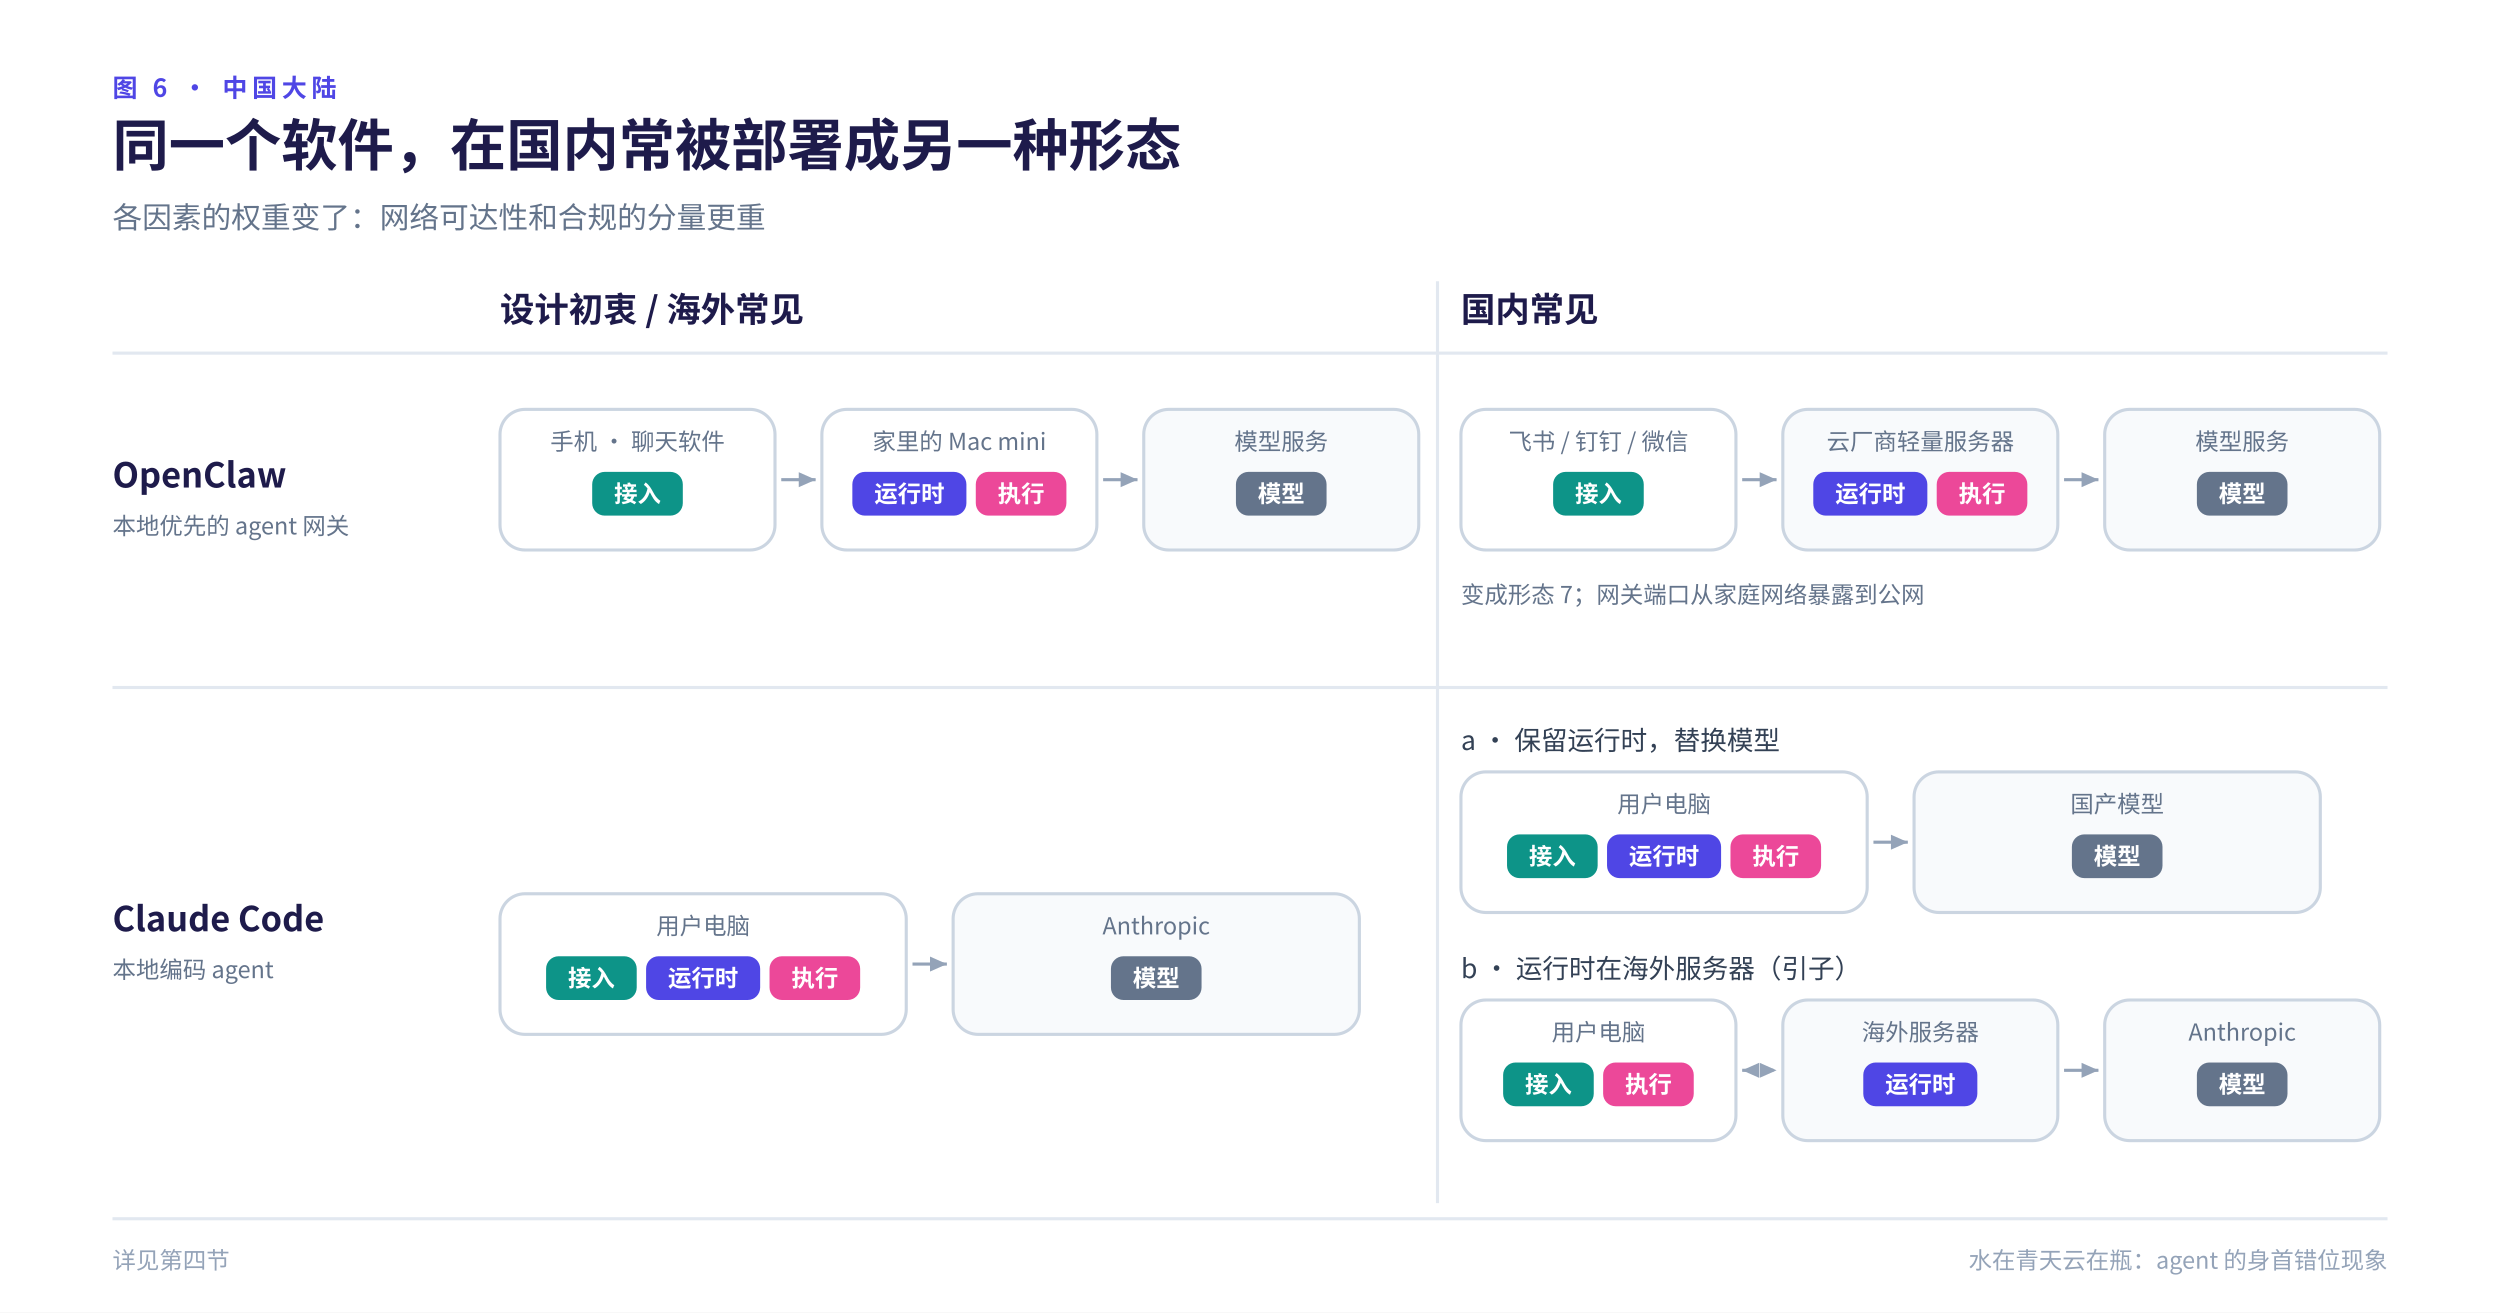
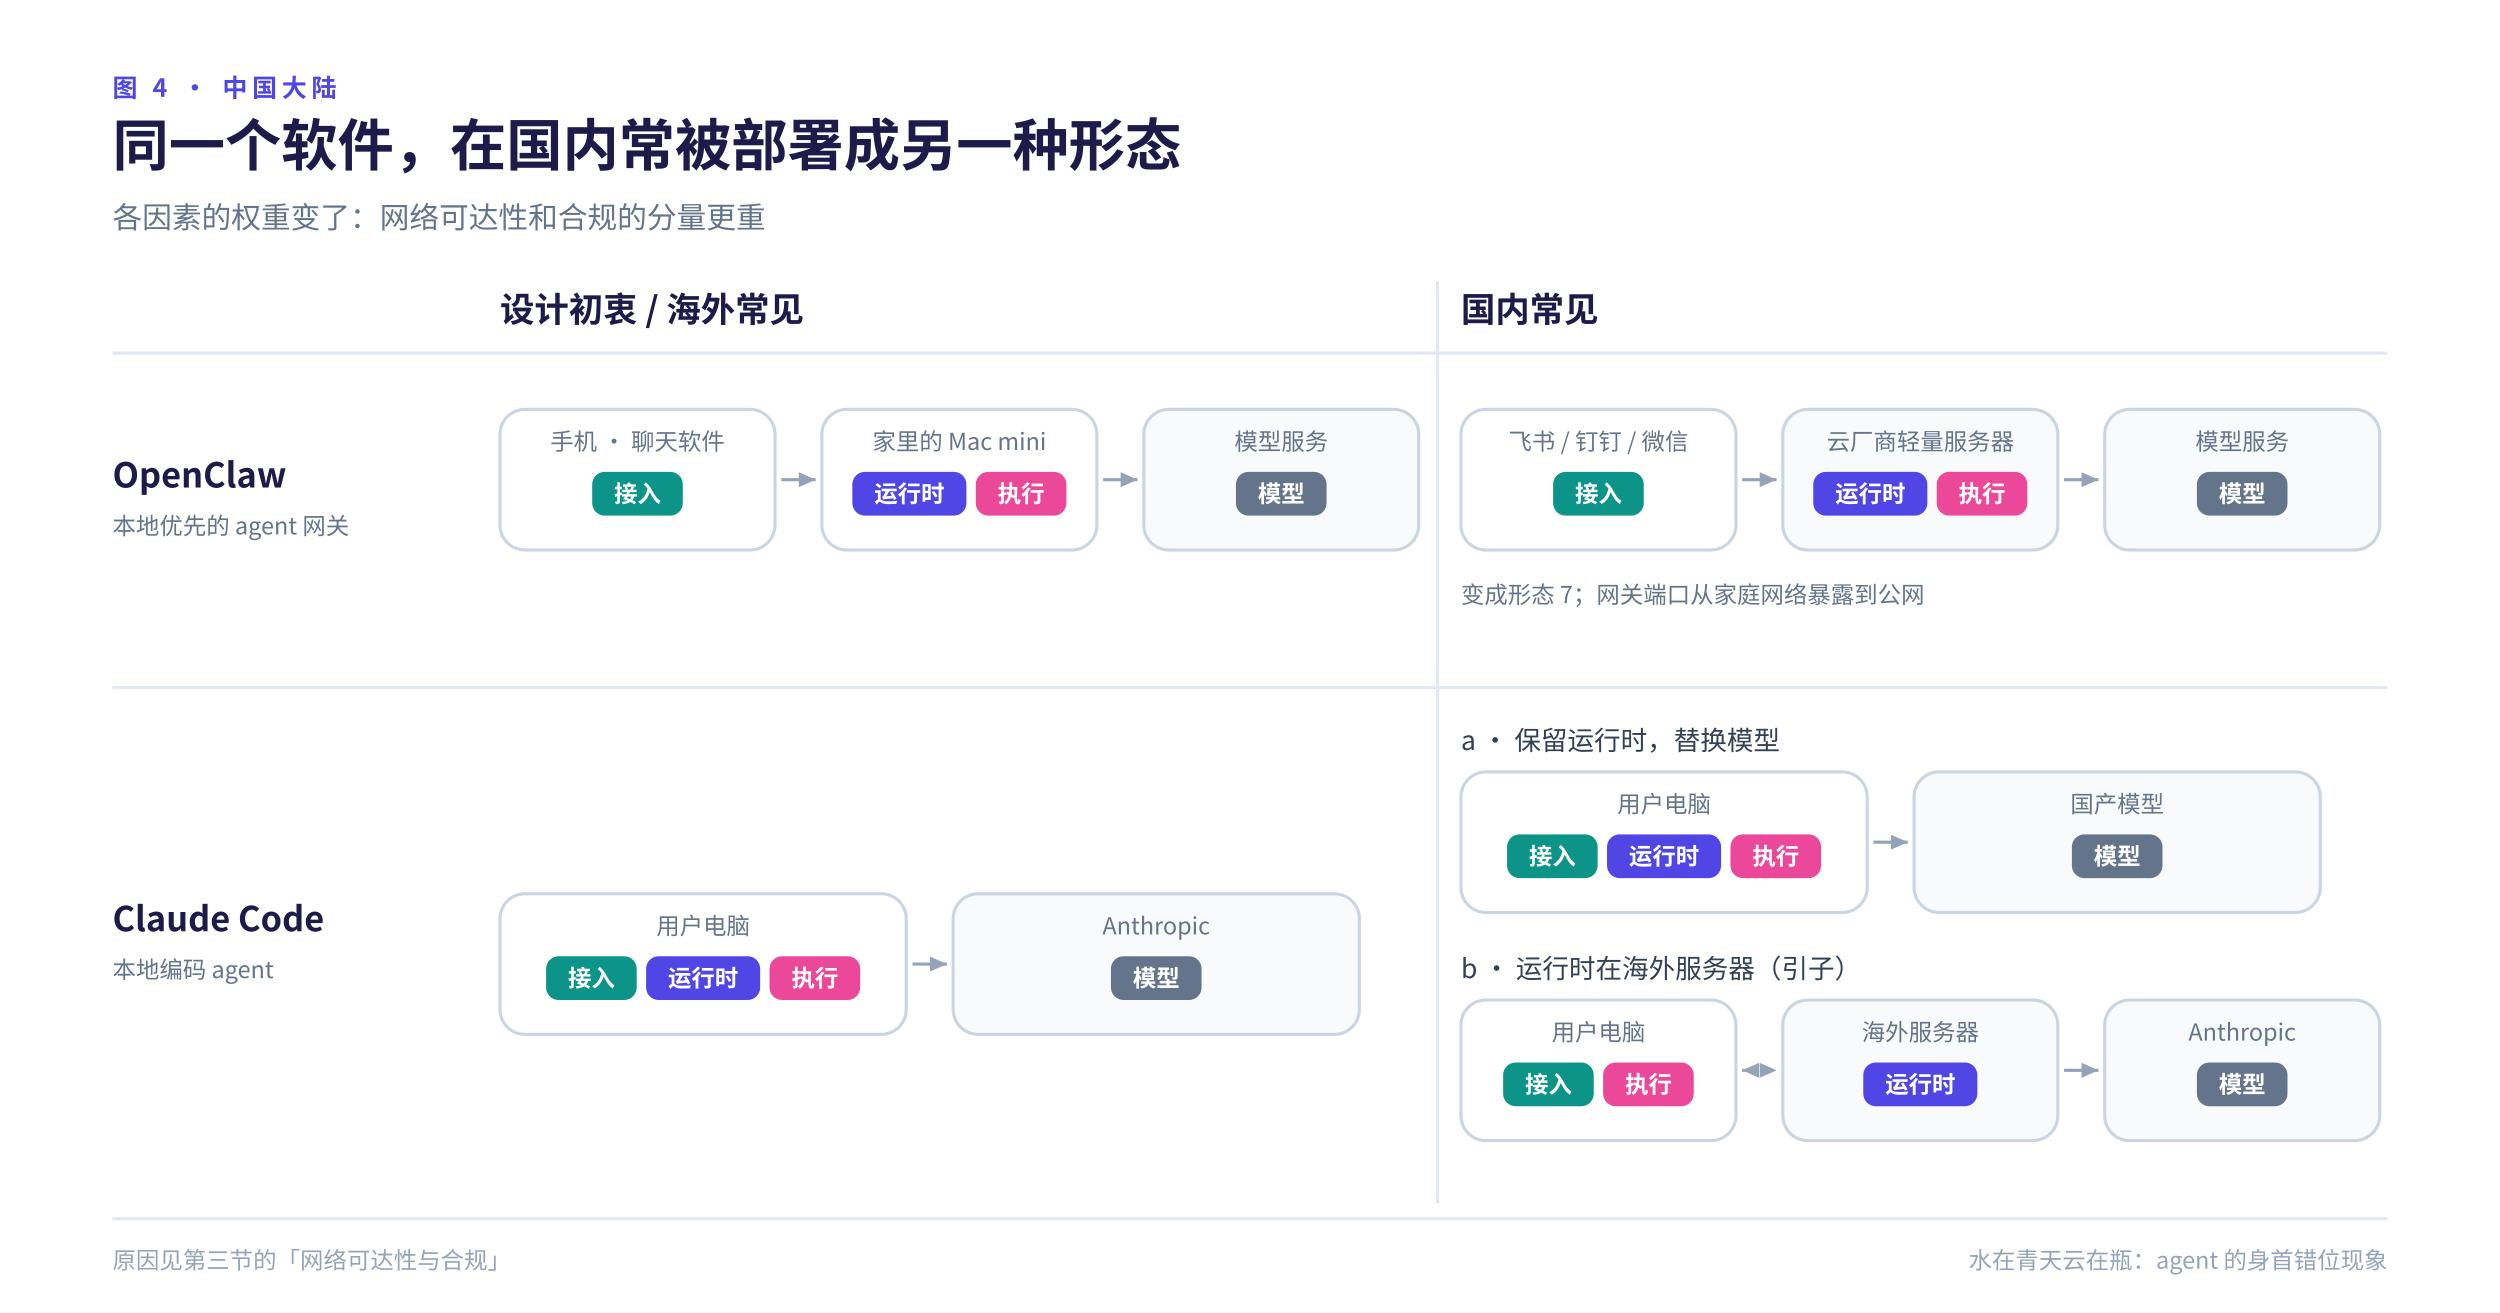
<svg xmlns="http://www.w3.org/2000/svg" viewBox="0 0 1600 840" width="1600" height="840">
  <defs>
    <marker id="arrow" viewBox="0 0 10 10" refX="9" refY="5" markerUnits="userSpaceOnUse" markerWidth="12" markerHeight="12" orient="auto-start-reverse">
      <path d="M0,1 L9,5 L0,9 z" fill="#94a3b8" />
    </marker>
    <marker id="arrowI" viewBox="0 0 10 10" refX="9" refY="5" markerUnits="userSpaceOnUse" markerWidth="12" markerHeight="12" orient="auto-start-reverse">
      <path d="M0,1 L9,5 L0,9 z" fill="#4f46e5" />
    </marker>
    <marker id="arrowR" viewBox="0 0 10 10" refX="9" refY="5" markerUnits="userSpaceOnUse" markerWidth="12" markerHeight="12" orient="auto-start-reverse">
      <path d="M0,1 L9,5 L0,9 z" fill="#f43f5e" />
    </marker>
  </defs>
  <style>text { font-family: -apple-system, BlinkMacSystemFont, "PingFang SC", "Hiragino Sans GB", "Noto Sans CJK SC", "Microsoft YaHei", "Segoe UI", Roboto, "Helvetica Neue", Arial, sans-serif; fill: #1e1b4b; } .eyebrow { font-size: 16px; font-weight: 600; letter-spacing: 3px; fill: #4f46e5; } .title { font-size: 36px; font-weight: 700; } .sub { font-size: 19px; fill: #64748b; } .h { font-size: 22px; font-weight: 700; } .hs { font-size: 19px; font-weight: 600; } .q { font-size: 18px; font-weight: 700; } .b { font-size: 17px; fill: #334155; } .s { font-size: 15px; fill: #64748b; } .zt { font-size: 16px; font-weight: 600; fill: #64748b; letter-spacing: 1px; } .lab { font-size: 16px; fill: #334155; } .chip { font-size: 15px; font-weight: 600; } .chipb { font-size: 18px; font-weight: 700; } .foot { font-size: 15px; fill: #94a3b8; }</style>
  <rect width="1600" height="840" fill="#ffffff" />
-   <text class="eyebrow" x="72" y="62">图 6 · 中国大陆</text>
+   <text class="eyebrow" x="72" y="62">图 4 · 中国大陆</text>
  <text class="title" x="72" y="106">同一个软件，在国内常被部署成另一种形态</text>
  <text class="sub" x="72" y="146">各因素的权重变了：网络可达性和合规的分量更重</text>
  <line x1="72" y1="780" x2="1528" y2="780" stroke="#e2e8f0" stroke-width="2" />
-   <text class="foot" x="72" y="812">详见第四节</text>
+   <text class="foot" x="72" y="812">原因见第三节的「网络可达性与合规」</text>
  <text class="foot" x="1528" y="812" text-anchor="end">水在青天云在瓶：agent 的身首错位现象</text>
  <line x1="920" y1="180" x2="920" y2="770" stroke="#e2e8f0" stroke-width="2" />
  <text class="h" x="320.0" y="206.0" text-anchor="start">设计初衷 / 海外常见</text>
  <text class="h" x="935.0" y="206.0" text-anchor="start">国内常见</text>
  <line x1="72" y1="226" x2="1528" y2="226" stroke="#e2e8f0" stroke-width="2" />
  <text class="h" x="72.0" y="312.0" text-anchor="start">OpenClaw</text>
  <text class="s" x="72.0" y="342.0" text-anchor="start">本地优先的 agent 网关</text>
  <rect x="320.0" y="262.0" width="176.0" height="90.0" rx="16" fill="#ffffff" stroke="#cbd5e1" stroke-width="2" />
  <text class="s" x="408.0" y="288.0" text-anchor="middle">手机 · 聊天软件</text>
  <rect x="379.0" y="302.0" width="58.0" height="28.0" rx="8" fill="#0d9488" stroke="none" stroke-width="2" />
  <text class="chip" x="408.0" y="321.4" text-anchor="middle" style="fill:#ffffff">接入</text>
  <path d="M500,307.0 H522" fill="none" stroke="#94a3b8" stroke-width="2" marker-end="url(#arrow)" />
  <rect x="526.0" y="262.0" width="176.0" height="90.0" rx="16" fill="#ffffff" stroke="#cbd5e1" stroke-width="2" />
  <text class="s" x="614.0" y="288.0" text-anchor="middle">家里的 Mac mini</text>
  <rect x="545.5" y="302.0" width="73.0" height="28.0" rx="8" fill="#4f46e5" stroke="none" stroke-width="2" />
  <text class="chip" x="582.0" y="321.4" text-anchor="middle" style="fill:#ffffff">运行时</text>
  <rect x="624.5" y="302.0" width="58.0" height="28.0" rx="8" fill="#ec4899" stroke="none" stroke-width="2" />
  <text class="chip" x="653.5" y="321.4" text-anchor="middle" style="fill:#ffffff">执行</text>
  <path d="M706,307.0 H728" fill="none" stroke="#94a3b8" stroke-width="2" marker-end="url(#arrow)" />
  <rect x="732.0" y="262.0" width="176.0" height="90.0" rx="16" fill="#f8fafc" stroke="#cbd5e1" stroke-width="2" />
  <text class="s" x="820.0" y="288.0" text-anchor="middle">模型服务</text>
  <rect x="791.0" y="302.0" width="58.0" height="28.0" rx="8" fill="#64748b" stroke="none" stroke-width="2" />
  <text class="chip" x="820.0" y="321.4" text-anchor="middle" style="fill:#ffffff">模型</text>
  <rect x="935.0" y="262.0" width="176.0" height="90.0" rx="16" fill="#ffffff" stroke="#cbd5e1" stroke-width="2" />
  <text class="s" x="1023.0" y="288.0" text-anchor="middle">飞书 / 钉钉 / 微信</text>
  <rect x="994.0" y="302.0" width="58.0" height="28.0" rx="8" fill="#0d9488" stroke="none" stroke-width="2" />
  <text class="chip" x="1023.0" y="321.4" text-anchor="middle" style="fill:#ffffff">接入</text>
  <path d="M1115,307.0 H1137" fill="none" stroke="#94a3b8" stroke-width="2" marker-end="url(#arrow)" />
  <rect x="1141.0" y="262.0" width="176.0" height="90.0" rx="16" fill="#f8fafc" stroke="#cbd5e1" stroke-width="2" />
  <text class="s" x="1229.0" y="288.0" text-anchor="middle">云厂商轻量服务器</text>
  <rect x="1160.5" y="302.0" width="73.0" height="28.0" rx="8" fill="#4f46e5" stroke="none" stroke-width="2" />
  <text class="chip" x="1197.0" y="321.4" text-anchor="middle" style="fill:#ffffff">运行时</text>
  <rect x="1239.5" y="302.0" width="58.0" height="28.0" rx="8" fill="#ec4899" stroke="none" stroke-width="2" />
  <text class="chip" x="1268.5" y="321.4" text-anchor="middle" style="fill:#ffffff">执行</text>
  <path d="M1321,307.0 H1343" fill="none" stroke="#94a3b8" stroke-width="2" marker-end="url(#arrow)" />
  <rect x="1347.0" y="262.0" width="176.0" height="90.0" rx="16" fill="#f8fafc" stroke="#cbd5e1" stroke-width="2" />
  <text class="s" x="1435.0" y="288.0" text-anchor="middle">模型服务</text>
  <rect x="1406.0" y="302.0" width="58.0" height="28.0" rx="8" fill="#64748b" stroke="none" stroke-width="2" />
  <text class="chip" x="1435.0" y="321.4" text-anchor="middle" style="fill:#ffffff">模型</text>
  <text class="s" x="935.0" y="386.0" text-anchor="start">变成形态 7；网关端口从家庭网络暴露到公网</text>
  <line x1="72" y1="440" x2="1528" y2="440" stroke="#e2e8f0" stroke-width="2" />
  <text class="h" x="72.0" y="596.0" text-anchor="start">Claude Code</text>
  <text class="s" x="72.0" y="626.0" text-anchor="start">本地编码 agent</text>
  <rect x="320.0" y="572.0" width="260.0" height="90.0" rx="16" fill="#ffffff" stroke="#cbd5e1" stroke-width="2" />
  <text class="s" x="450.0" y="598.0" text-anchor="middle">用户电脑</text>
  <rect x="349.5" y="612.0" width="58.0" height="28.0" rx="8" fill="#0d9488" stroke="none" stroke-width="2" />
  <text class="chip" x="378.5" y="631.4" text-anchor="middle" style="fill:#ffffff">接入</text>
  <rect x="413.5" y="612.0" width="73.0" height="28.0" rx="8" fill="#4f46e5" stroke="none" stroke-width="2" />
  <text class="chip" x="450.0" y="631.4" text-anchor="middle" style="fill:#ffffff">运行时</text>
  <rect x="492.5" y="612.0" width="58.0" height="28.0" rx="8" fill="#ec4899" stroke="none" stroke-width="2" />
  <text class="chip" x="521.5" y="631.4" text-anchor="middle" style="fill:#ffffff">执行</text>
  <path d="M584,617.0 H606" fill="none" stroke="#94a3b8" stroke-width="2" marker-end="url(#arrow)" />
  <rect x="610.0" y="572.0" width="260.0" height="90.0" rx="16" fill="#f8fafc" stroke="#cbd5e1" stroke-width="2" />
  <text class="s" x="740.0" y="598.0" text-anchor="middle">Anthropic</text>
  <rect x="711.0" y="612.0" width="58.0" height="28.0" rx="8" fill="#64748b" stroke="none" stroke-width="2" />
  <text class="chip" x="740.0" y="631.4" text-anchor="middle" style="fill:#ffffff">模型</text>
  <text class="b" x="935.0" y="480.0" text-anchor="start">a · 保留运行时，替换模型</text>
  <rect x="935.0" y="494.0" width="260.0" height="90.0" rx="16" fill="#ffffff" stroke="#cbd5e1" stroke-width="2" />
  <text class="s" x="1065.0" y="520.0" text-anchor="middle">用户电脑</text>
  <rect x="964.5" y="534.0" width="58.0" height="28.0" rx="8" fill="#0d9488" stroke="none" stroke-width="2" />
  <text class="chip" x="993.5" y="553.4" text-anchor="middle" style="fill:#ffffff">接入</text>
  <rect x="1028.5" y="534.0" width="73.0" height="28.0" rx="8" fill="#4f46e5" stroke="none" stroke-width="2" />
  <text class="chip" x="1065.0" y="553.4" text-anchor="middle" style="fill:#ffffff">运行时</text>
  <rect x="1107.5" y="534.0" width="58.0" height="28.0" rx="8" fill="#ec4899" stroke="none" stroke-width="2" />
  <text class="chip" x="1136.5" y="553.4" text-anchor="middle" style="fill:#ffffff">执行</text>
  <path d="M1199,539.0 H1221" fill="none" stroke="#94a3b8" stroke-width="2" marker-end="url(#arrow)" />
  <rect x="1225.0" y="494.0" width="260.0" height="90.0" rx="16" fill="#f8fafc" stroke="#cbd5e1" stroke-width="2" />
  <text class="s" x="1355.0" y="520.0" text-anchor="middle">国产模型</text>
  <rect x="1326.0" y="534.0" width="58.0" height="28.0" rx="8" fill="#64748b" stroke="none" stroke-width="2" />
  <text class="chip" x="1355.0" y="553.4" text-anchor="middle" style="fill:#ffffff">模型</text>
  <text class="b" x="935.0" y="626.0" text-anchor="start">b · 运行时在海外服务器（引子）</text>
  <rect x="935.0" y="640.0" width="176.0" height="90.0" rx="16" fill="#ffffff" stroke="#cbd5e1" stroke-width="2" />
  <text class="s" x="1023.0" y="666.0" text-anchor="middle">用户电脑</text>
  <rect x="962.0" y="680.0" width="58.0" height="28.0" rx="8" fill="#0d9488" stroke="none" stroke-width="2" />
  <text class="chip" x="991.0" y="699.4" text-anchor="middle" style="fill:#ffffff">接入</text>
  <rect x="1026.0" y="680.0" width="58.0" height="28.0" rx="8" fill="#ec4899" stroke="none" stroke-width="2" />
  <text class="chip" x="1055.0" y="699.4" text-anchor="middle" style="fill:#ffffff">执行</text>
  <path d="M1115,685.0 H1137" fill="none" stroke="#94a3b8" stroke-width="2" marker-end="url(#arrow)" marker-start="url(#arrow)" stroke-dasharray="7 6" />
  <rect x="1141.0" y="640.0" width="176.0" height="90.0" rx="16" fill="#f8fafc" stroke="#cbd5e1" stroke-width="2" />
  <text class="s" x="1229.0" y="666.0" text-anchor="middle">海外服务器</text>
  <rect x="1192.5" y="680.0" width="73.0" height="28.0" rx="8" fill="#4f46e5" stroke="none" stroke-width="2" />
  <text class="chip" x="1229.0" y="699.4" text-anchor="middle" style="fill:#ffffff">运行时</text>
  <path d="M1321,685.0 H1343" fill="none" stroke="#94a3b8" stroke-width="2" marker-end="url(#arrow)" />
  <rect x="1347.0" y="640.0" width="176.0" height="90.0" rx="16" fill="#f8fafc" stroke="#cbd5e1" stroke-width="2" />
  <text class="s" x="1435.0" y="666.0" text-anchor="middle">Anthropic</text>
  <rect x="1406.0" y="680.0" width="58.0" height="28.0" rx="8" fill="#64748b" stroke="none" stroke-width="2" />
  <text class="chip" x="1435.0" y="699.4" text-anchor="middle" style="fill:#ffffff">模型</text>
</svg>
